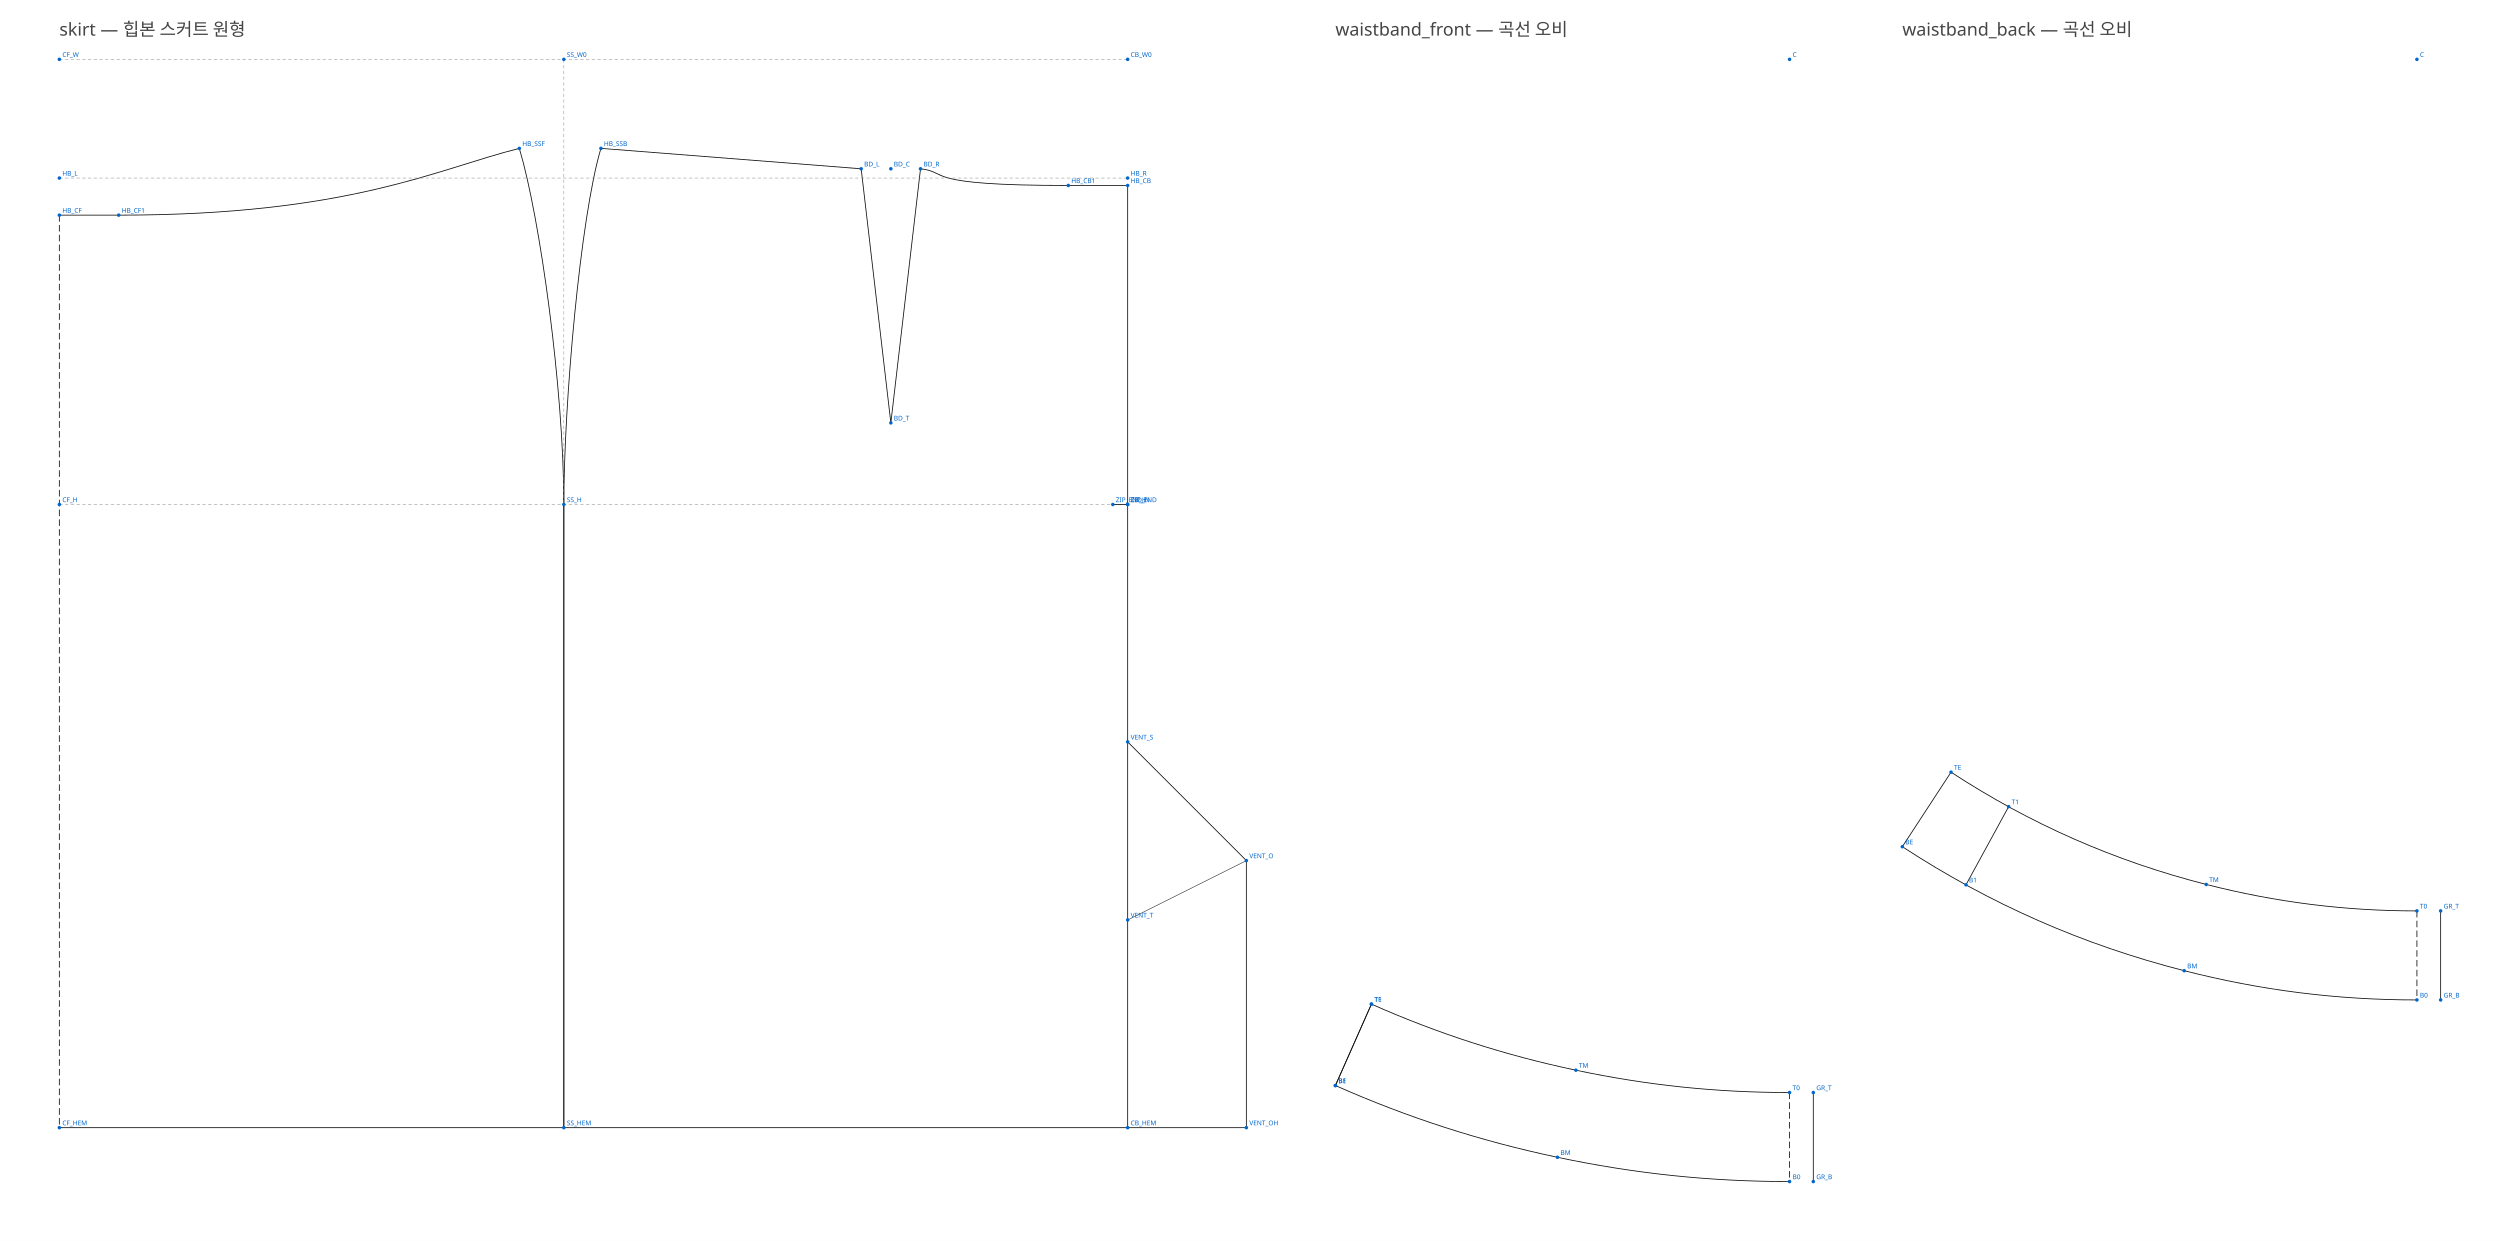
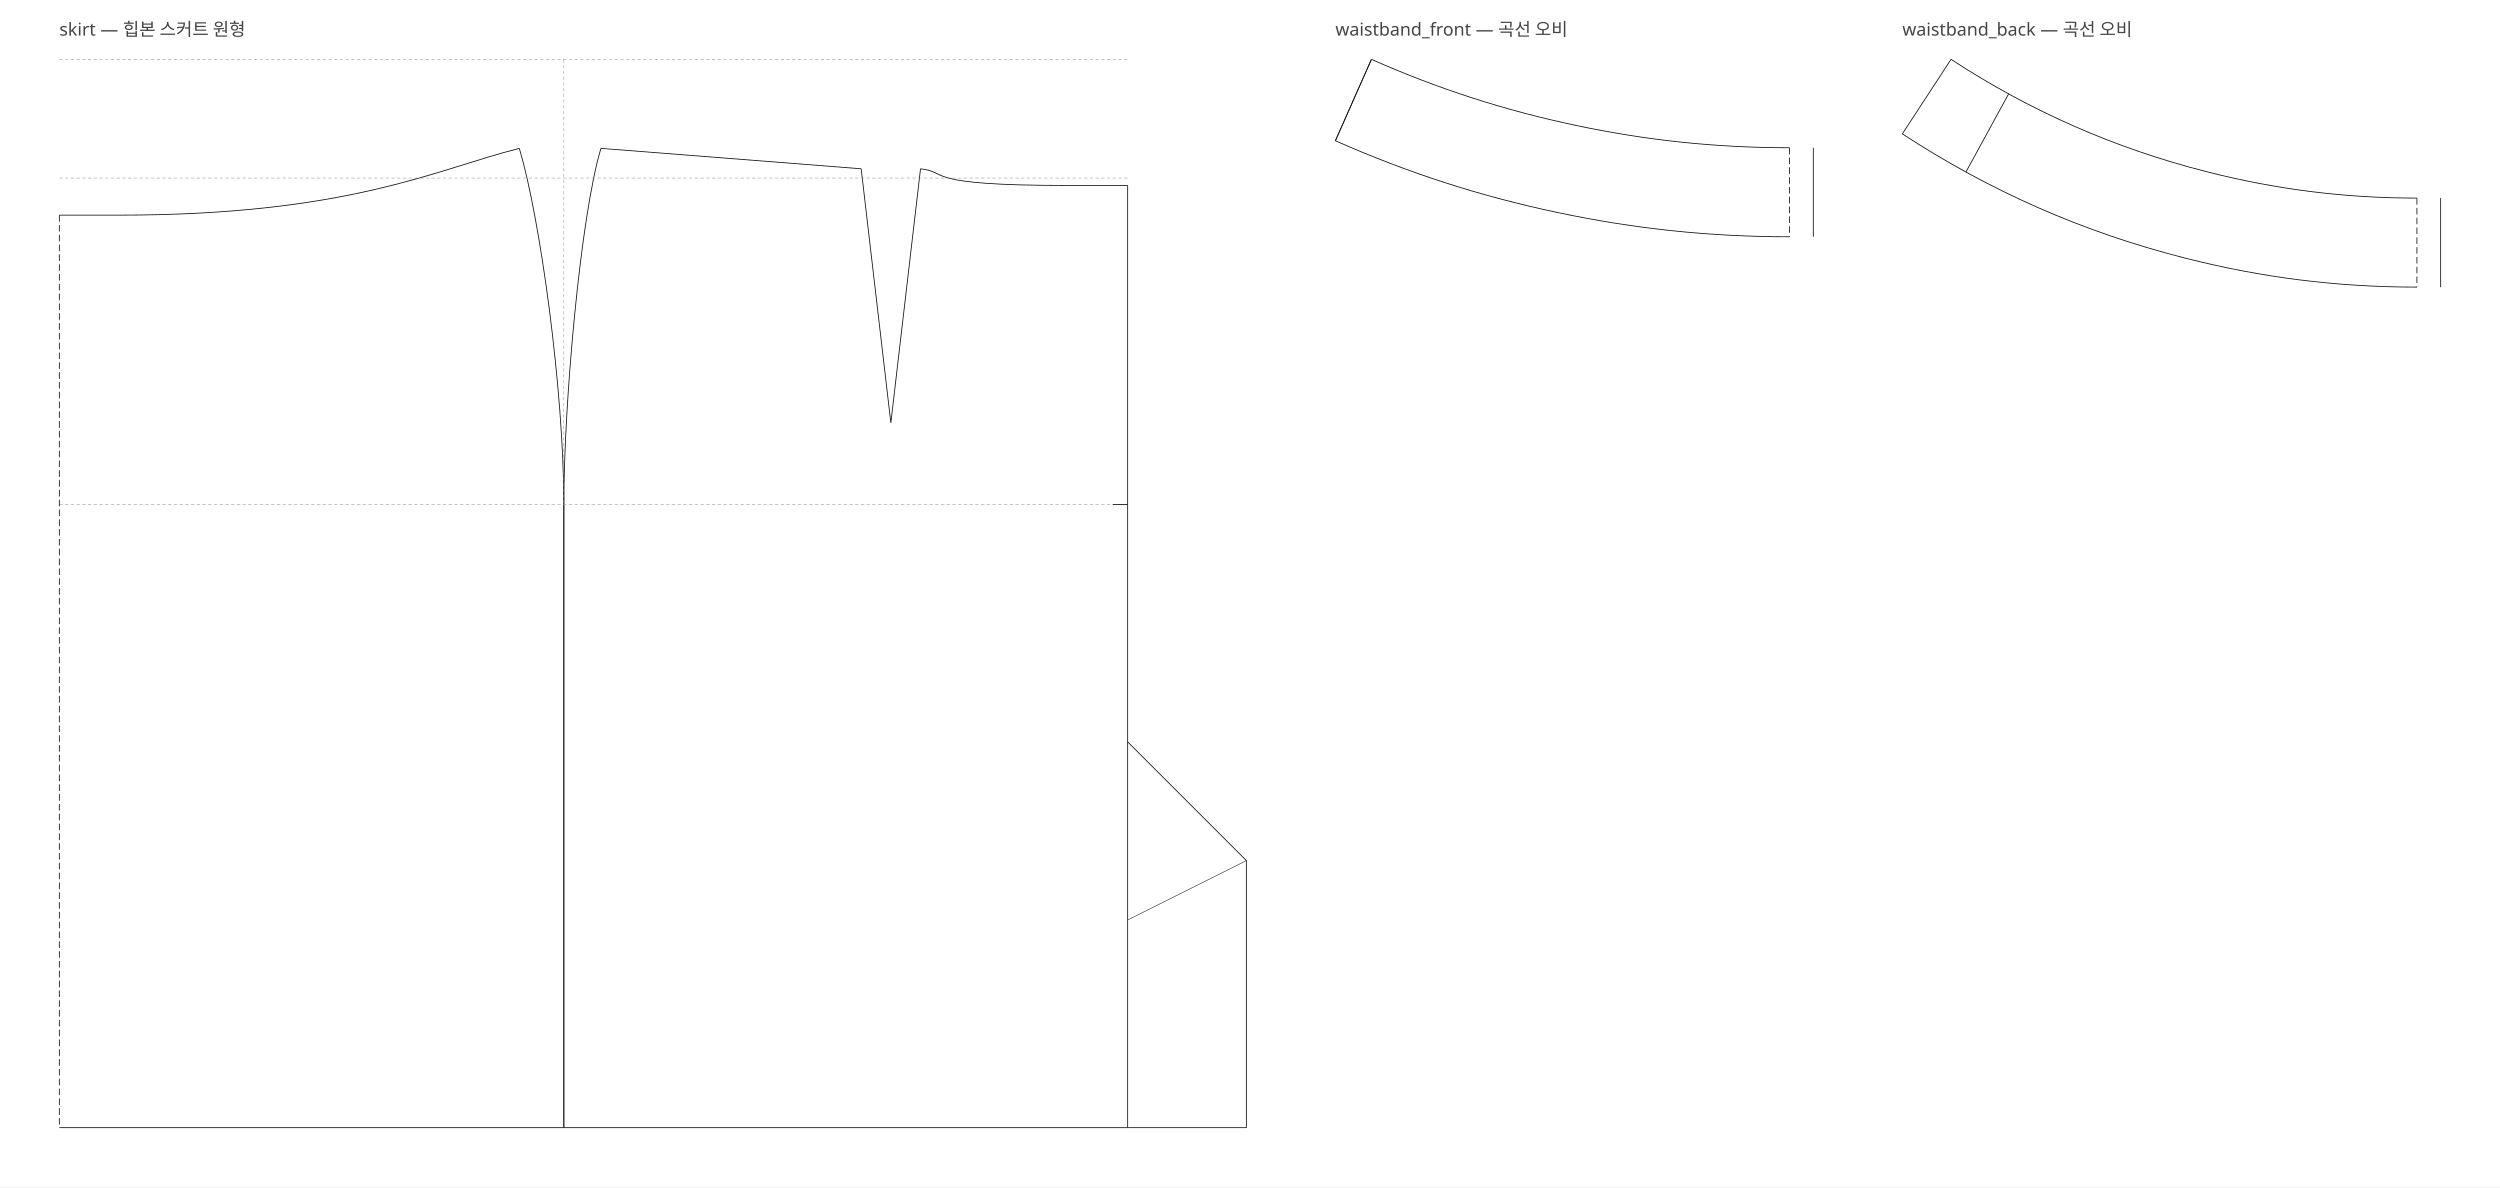
- <svg xmlns="http://www.w3.org/2000/svg" width="1069.912mm" height="531.066mm" viewBox="0 0 1069.912 531.066">
+ <svg xmlns="http://www.w3.org/2000/svg" width="1069.912mm" height="508mm" viewBox="0 0 1069.912 508">
  <rect width="100%" height="100%" fill="white" />
  <g id="skirt">
    <g id="outline" fill="none" stroke="#111" stroke-width="0.35">
      <path d="M241.3 215.9L241.3 482.6" />
      <path d="M25.4 482.6L241.3 482.6" />
      <path d="M241.3 215.9L241.3 482.6" />
      <path d="M241.3 482.6L482.6 482.6" />
      <path d="M482.6 317.5L533.4 368.3L533.4 482.6L482.6 482.6" />
      <path d="M25.4 92.075C35.56 92.075 40.132 92.075 50.8 92.075C149.875 92.075 186.839 72.353 222.25 63.5" />
      <path d="M222.25 63.5C231.077 92.922 241.3 166.752 241.3 215.9" />
      <path d="M482.6 79.375L482.6 482.6" />
      <path d="M482.6 79.375C476.504 79.375 472.694 79.375 457.2 79.375C393.55 79.375 406.601 73.665 393.951 72.238" />
      <path d="M368.551 72.238L257.175 63.5" />
      <path d="M257.175 63.5C248.369 92.853 241.3 172.997 241.3 215.9" />
    </g>
    <g id="dart" fill="none" stroke="#111" stroke-width="0.35">
      <path d="M393.951 72.238L381.251 180.975L368.551 72.238" />
    </g>
    <g id="construction" fill="none" stroke="#888" stroke-width="0.21" stroke-dasharray="1.4,1.05">
      <path d="M25.4 25.4L482.6 25.4" />
      <path d="M25.4 215.9L482.6 215.9" />
      <path d="M241.3 25.4L241.3 215.9" />
      <path d="M25.4 76.2L482.6 76.2" />
    </g>
    <g id="mark" fill="none" stroke="#111" stroke-width="0.21">
      <path d="M482.6 393.7L533.4 368.3" />
    </g>
    <g id="notch" fill="none" stroke="#111" stroke-width="0.35">
      <path d="M482.6 215.9L476.25 215.9" />
    </g>
    <g id="fold" fill="none" stroke="#111" stroke-width="0.35" stroke-dasharray="2.8,1.4">
      <path d="M25.4 92.075L25.4 482.6" />
    </g>
-     <g id="points" font-size="2.794" font-family="sans-serif" fill="#06c">
-       <circle cx="25.4" cy="25.4" r="0.762" fill="#06c" />
-       <text x="26.67" y="24.384">CF_W</text>
-       <circle cx="241.3" cy="25.4" r="0.762" fill="#06c" />
-       <text x="242.57" y="24.384">SS_W0</text>
-       <circle cx="482.6" cy="25.4" r="0.762" fill="#06c" />
-       <text x="483.87" y="24.384">CB_W0</text>
-       <circle cx="25.4" cy="215.9" r="0.762" fill="#06c" />
-       <text x="26.67" y="214.884">CF_H</text>
-       <circle cx="241.3" cy="215.9" r="0.762" fill="#06c" />
-       <text x="242.57" y="214.884">SS_H</text>
-       <circle cx="482.6" cy="215.9" r="0.762" fill="#06c" />
-       <text x="483.87" y="214.884">CB_H</text>
-       <circle cx="25.4" cy="482.6" r="0.762" fill="#06c" />
-       <text x="26.67" y="481.584">CF_HEM</text>
-       <circle cx="241.3" cy="482.6" r="0.762" fill="#06c" />
-       <text x="242.57" y="481.584">SS_HEM</text>
-       <circle cx="482.6" cy="482.6" r="0.762" fill="#06c" />
-       <text x="483.87" y="481.584">CB_HEM</text>
-       <circle cx="482.6" cy="215.9" r="0.762" fill="#06c" />
-       <text x="483.87" y="214.884">ZIP_END</text>
-       <circle cx="476.25" cy="215.9" r="0.762" fill="#06c" />
-       <text x="477.52" y="214.884">ZIP_END_N</text>
-       <circle cx="482.6" cy="393.7" r="0.762" fill="#06c" />
-       <text x="483.87" y="392.684">VENT_T</text>
-       <circle cx="533.4" cy="368.3" r="0.762" fill="#06c" />
-       <text x="534.67" y="367.284">VENT_O</text>
-       <circle cx="482.6" cy="317.5" r="0.762" fill="#06c" />
-       <text x="483.87" y="316.484">VENT_S</text>
-       <circle cx="533.4" cy="482.6" r="0.762" fill="#06c" />
-       <text x="534.67" y="481.584">VENT_OH</text>
-       <circle cx="25.4" cy="92.075" r="0.762" fill="#06c" />
-       <text x="26.67" y="91.059">HB_CF</text>
-       <circle cx="50.8" cy="92.075" r="0.762" fill="#06c" />
-       <text x="52.07" y="91.059">HB_CF1</text>
-       <circle cx="222.25" cy="63.5" r="0.762" fill="#06c" />
-       <text x="223.52" y="62.484">HB_SSF</text>
-       <circle cx="257.175" cy="63.5" r="0.762" fill="#06c" />
-       <text x="258.445" y="62.484">HB_SSB</text>
-       <circle cx="482.6" cy="79.375" r="0.762" fill="#06c" />
-       <text x="483.87" y="78.359">HB_CB</text>
-       <circle cx="457.2" cy="79.375" r="0.762" fill="#06c" />
-       <text x="458.47" y="78.359">HB_CB1</text>
-       <circle cx="25.4" cy="76.2" r="0.762" fill="#06c" />
-       <text x="26.67" y="75.184">HB_L</text>
-       <circle cx="482.6" cy="76.2" r="0.762" fill="#06c" />
-       <text x="483.87" y="75.184">HB_R</text>
-       <circle cx="381.251" cy="72.238" r="0.762" fill="#06c" />
-       <text x="382.521" y="71.222">BD_C</text>
-       <circle cx="368.551" cy="72.238" r="0.762" fill="#06c" />
-       <text x="369.821" y="71.222">BD_L</text>
-       <circle cx="393.951" cy="72.238" r="0.762" fill="#06c" />
-       <text x="395.221" y="71.222">BD_R</text>
-       <circle cx="381.251" cy="180.975" r="0.762" fill="#06c" />
-       <text x="382.521" y="179.959">BD_T</text>
-     </g>
    <text x="25.4" y="15.24" font-size="7.62" font-family="sans-serif" fill="#444">skirt — 힙본 스커트 원형</text>
  </g>
  <g id="waistband_front">
    <g id="outline" fill="none" stroke="#111" stroke-width="0.35">
-       <path d="M765.87 467.566C734.607 467.566 705.005 464.471 674.418 458.005C643.83 451.538 615.508 442.388 586.92 429.735" />
-       <path d="M765.87 505.666C731.913 505.666 699.76 502.304 666.537 495.281C633.314 488.257 602.552 478.319 571.5 464.576" />
-       <path d="M586.92 429.735L571.5 464.576" />
+       <path d="M765.87 63.23C734.607 63.23 705.005 60.136 674.418 53.669C643.83 47.203 615.508 38.053 586.92 25.4" />
+       <path d="M765.87 101.33C731.913 101.33 699.76 97.969 666.537 90.946C633.314 83.922 602.552 73.983 571.5 60.24" />
+       <path d="M586.92 25.4L571.5 60.24" />
    </g>
    <g id="notch" fill="none" stroke="#111" stroke-width="0.35">
-       <path d="M586.92 429.735L571.5 464.576" />
+       <path d="M586.92 25.4L571.5 60.24" />
    </g>
    <g id="grain" fill="none" stroke="#111" stroke-width="0.35">
-       <path d="M776.03 467.566L776.03 505.666" />
+       <path d="M776.03 63.23L776.03 101.33" />
    </g>
    <g id="fold" fill="none" stroke="#111" stroke-width="0.35" stroke-dasharray="2.8,1.4">
-       <path d="M765.87 467.566L765.87 505.666" />
-     </g>
-     <g id="points" font-size="2.794" font-family="sans-serif" fill="#06c">
-       <circle cx="765.87" cy="25.4" r="0.762" fill="#06c" />
-       <text x="767.14" y="24.384">C</text>
-       <circle cx="765.87" cy="467.566" r="0.762" fill="#06c" />
-       <text x="767.14" y="466.55">T0</text>
-       <circle cx="674.418" cy="458.005" r="0.762" fill="#06c" />
-       <text x="675.688" y="456.989">TM</text>
-       <circle cx="586.92" cy="429.735" r="0.762" fill="#06c" />
-       <text x="588.19" y="428.719">T1</text>
-       <circle cx="765.87" cy="505.666" r="0.762" fill="#06c" />
-       <text x="767.14" y="504.65">B0</text>
-       <circle cx="666.537" cy="495.281" r="0.762" fill="#06c" />
-       <text x="667.807" y="494.265">BM</text>
-       <circle cx="571.5" cy="464.576" r="0.762" fill="#06c" />
-       <text x="572.77" y="463.56">B1</text>
-       <circle cx="586.92" cy="429.735" r="0.762" fill="#06c" />
-       <text x="588.19" y="428.719">TE</text>
-       <circle cx="571.5" cy="464.576" r="0.762" fill="#06c" />
-       <text x="572.77" y="463.56">BE</text>
-       <circle cx="776.03" cy="467.566" r="0.762" fill="#06c" />
-       <text x="777.3" y="466.55">GR_T</text>
-       <circle cx="776.03" cy="505.666" r="0.762" fill="#06c" />
-       <text x="777.3" y="504.65">GR_B</text>
+       <path d="M765.87 63.23L765.87 101.33" />
    </g>
    <text x="571.5" y="15.24" font-size="7.62" font-family="sans-serif" fill="#444">waistband_front — 곡선 오비</text>
  </g>
  <g id="waistband_back">
    <g id="outline" fill="none" stroke="#111" stroke-width="0.35">
-       <path d="M1034.352 389.839C1003.456 389.839 974.125 386.153 944.189 378.509C904.883 368.473 868.932 352.658 834.974 330.464" />
-       <path d="M1034.352 427.939C1000.226 427.939 967.828 423.868 934.763 415.425C891.347 404.339 851.639 386.871 814.13 362.357" />
-       <path d="M834.974 330.464L814.13 362.357" />
+       <path d="M1034.352 84.775C1003.456 84.775 974.125 81.089 944.189 73.445C904.883 63.409 868.932 47.594 834.974 25.4" />
+       <path d="M1034.352 122.875C1000.226 122.875 967.828 118.804 934.763 110.361C891.347 99.275 851.639 81.806 814.13 57.293" />
+       <path d="M834.974 25.4L814.13 57.293" />
    </g>
    <g id="notch" fill="none" stroke="#111" stroke-width="0.35">
-       <path d="M859.631 345.225L841.365 378.661" />
+       <path d="M859.631 40.161L841.365 73.597" />
    </g>
    <g id="grain" fill="none" stroke="#111" stroke-width="0.35">
-       <path d="M1044.512 389.839L1044.512 427.939" />
+       <path d="M1044.512 84.775L1044.512 122.875" />
    </g>
    <g id="fold" fill="none" stroke="#111" stroke-width="0.35" stroke-dasharray="2.8,1.4">
-       <path d="M1034.352 389.839L1034.352 427.939" />
-     </g>
-     <g id="points" font-size="2.794" font-family="sans-serif" fill="#06c">
-       <circle cx="1034.352" cy="25.4" r="0.762" fill="#06c" />
-       <text x="1035.622" y="24.384">C</text>
-       <circle cx="1034.352" cy="389.839" r="0.762" fill="#06c" />
-       <text x="1035.622" y="388.823">T0</text>
-       <circle cx="944.189" cy="378.509" r="0.762" fill="#06c" />
-       <text x="945.459" y="377.493">TM</text>
-       <circle cx="859.631" cy="345.225" r="0.762" fill="#06c" />
-       <text x="860.901" y="344.209">T1</text>
-       <circle cx="1034.352" cy="427.939" r="0.762" fill="#06c" />
-       <text x="1035.622" y="426.923">B0</text>
-       <circle cx="934.763" cy="415.425" r="0.762" fill="#06c" />
-       <text x="936.033" y="414.409">BM</text>
-       <circle cx="841.365" cy="378.661" r="0.762" fill="#06c" />
-       <text x="842.635" y="377.645">B1</text>
-       <circle cx="834.974" cy="330.464" r="0.762" fill="#06c" />
-       <text x="836.244" y="329.448">TE</text>
-       <circle cx="814.13" cy="362.357" r="0.762" fill="#06c" />
-       <text x="815.4" y="361.341">BE</text>
-       <circle cx="1044.512" cy="389.839" r="0.762" fill="#06c" />
-       <text x="1045.782" y="388.823">GR_T</text>
-       <circle cx="1044.512" cy="427.939" r="0.762" fill="#06c" />
-       <text x="1045.782" y="426.923">GR_B</text>
+       <path d="M1034.352 84.775L1034.352 122.875" />
    </g>
    <text x="814.13" y="15.24" font-size="7.62" font-family="sans-serif" fill="#444">waistband_back — 곡선 오비</text>
  </g>
</svg>
